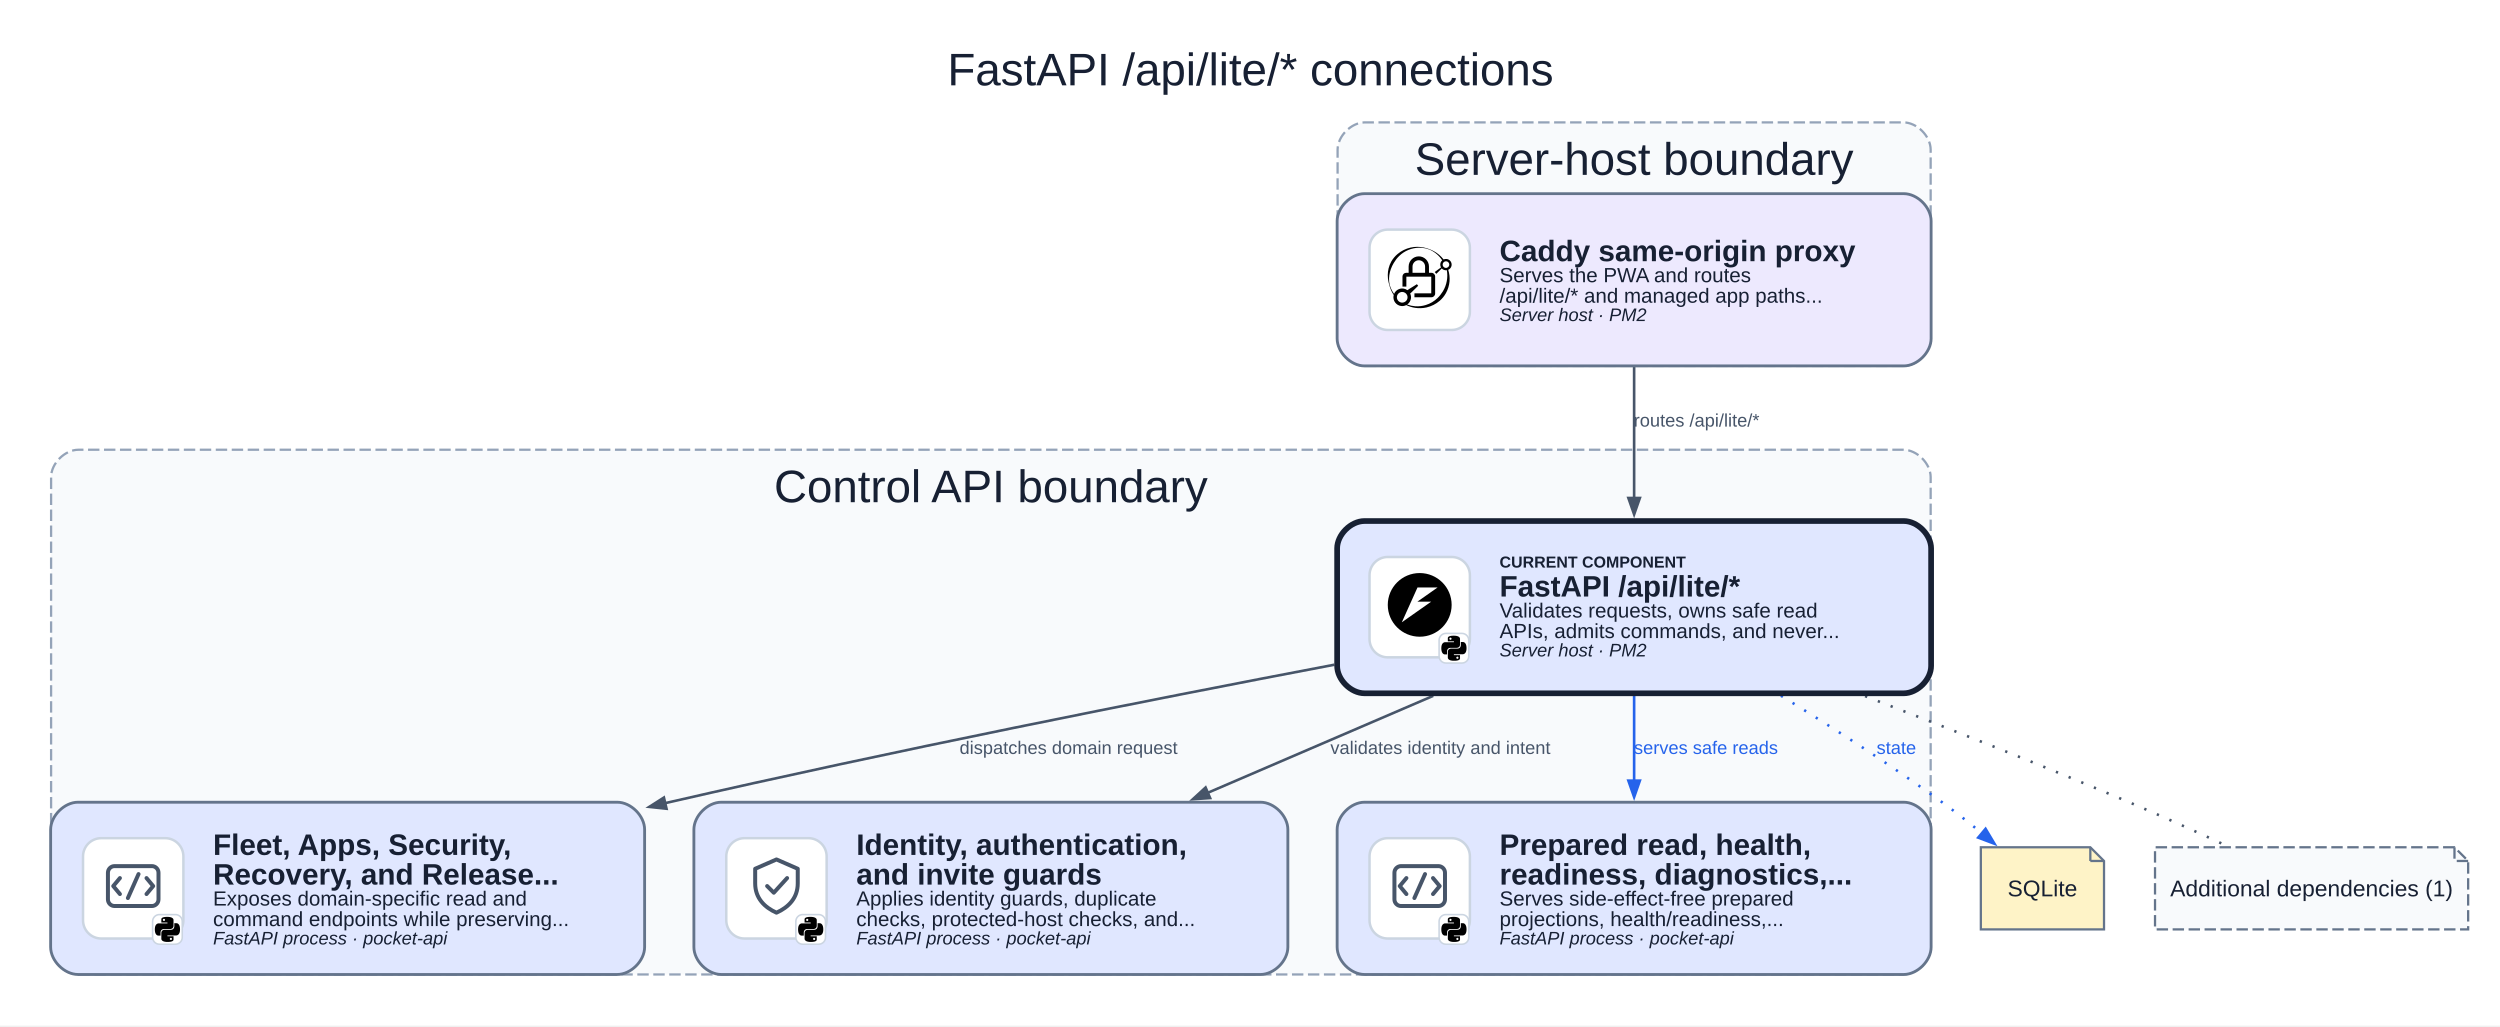
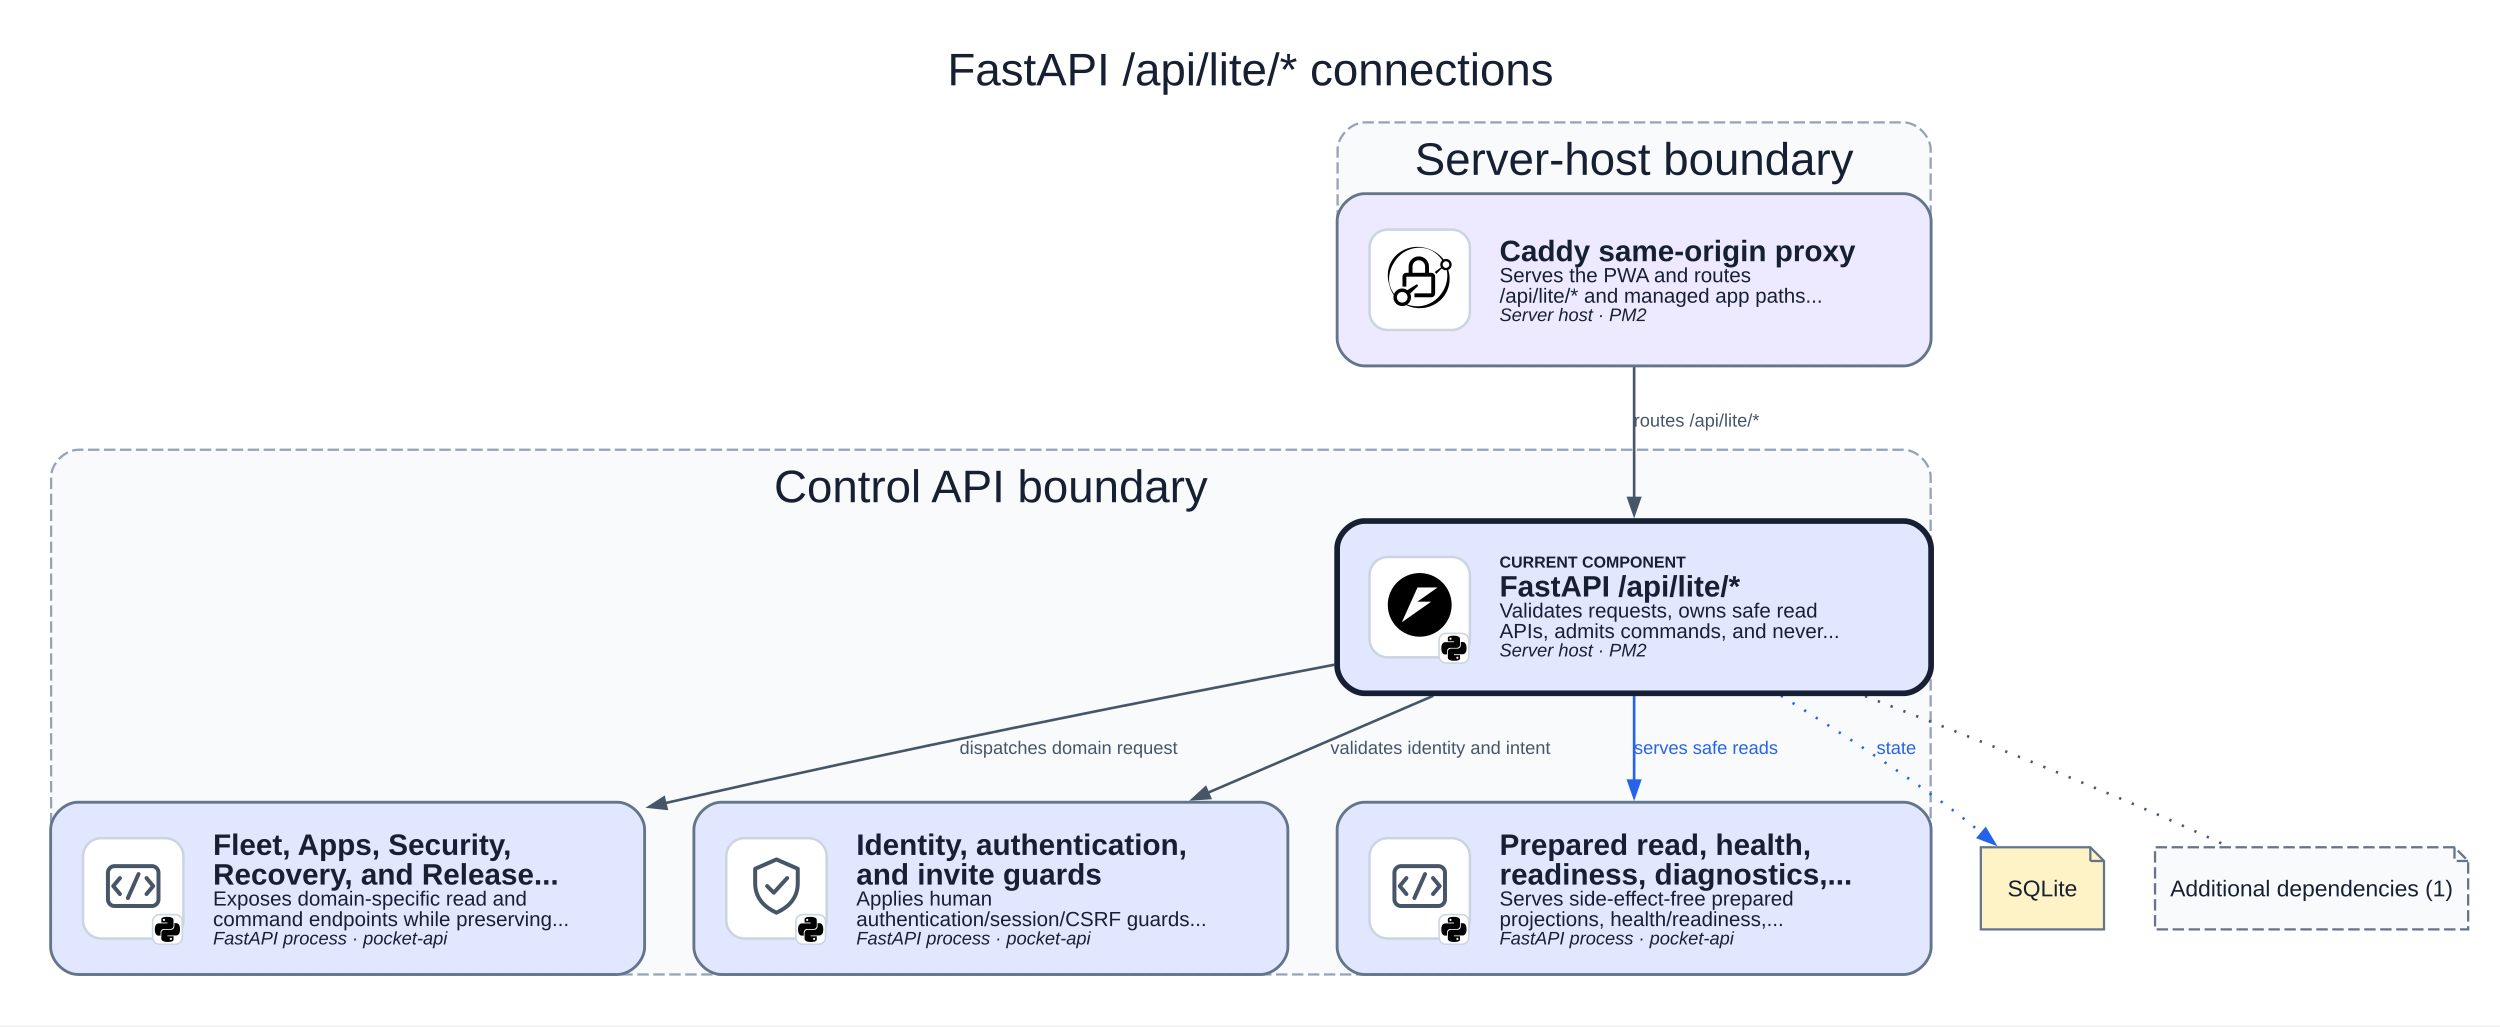
<svg xmlns="http://www.w3.org/2000/svg" xmlns:xlink="http://www.w3.org/1999/xlink" id="pocketlab-component-lite-api-light" role="img" aria-labelledby="pocketlab-component-lite-api-light-title pocketlab-component-lite-api-light-desc" width="1096.00" height="450.00" preserveAspectRatio="xMidYMid meet" focusable="false" viewBox="0.00 0.00 1096.00 450.00">
  <defs class="pl-architecture-icon-symbols">
    <symbol id="pl-icon-brand-caddy" viewBox="0 0 24 24" overflow="visible">
      <path d="M11.094.47c-.842 0-1.696.092-2.552.288a11.37 11.37 0 0 0-4.87 2.423 10.632 10.632 0 0 0-2.36 2.826A10.132 10.132 0 0 0 .305 8.582c-.398 1.62-.4 3.336-.043 5.048.085.405.183.809.31 1.212a11.85 11.85 0 0 0 1.662 3.729 3.273 3.273 0 0 0-.086.427 3.323 3.323 0 0 0 2.848 3.71 3.279 3.279 0 0 0 1.947-.346c1.045.51 2.17.864 3.339 1.04a11.66 11.66 0 0 0 4.285-.155 11.566 11.566 0 0 0 4.936-2.485 10.643 10.643 0 0 0 2.352-2.894 11.164 11.164 0 0 0 1.356-4.424 11.214 11.214 0 0 0-.498-4.335c.175-.077.338-.175.486-.293a.444.444 89.992 0 0 .001 0c.402-.322.693-.794.777-1.342a2.146 2.146 0 0 0-1.79-2.434 2.115 2.115 0 0 0-1.205.171c-.038-.043-.078-.086-.113-.13a11.693 11.693 0 0 0-3.476-2.93 13.348 13.348 0 0 0-1.76-.81 13.55 13.55 0 0 0-2.06-.613A12.121 12.121 0 0 0 11.093.47Zm.714.328c.345-.004.688.01 1.028.042a9.892 9.892 0 0 1 2.743.639c.984.39 1.89.958 2.707 1.632.803.662 1.502 1.45 2.091 2.328.026.039.048.08.07.12a2.12 2.12 0 0 0-.435 2.646c-.158.114-.97.692-1.634 1.183-.414.308-.733.557-.733.557l.581.68s.296-.276.665-.638c.572-.562 1.229-1.233 1.395-1.403a2.122 2.122 0 0 0 1.907.677 11.229 11.229 0 0 1-.013 4.046 11.41 11.41 0 0 1-1.475 3.897 12.343 12.343 0 0 1-2.079 2.587c-1.19 1.125-2.633 2.022-4.306 2.531a10.826 10.826 0 0 1-3.973.484 11.04 11.04 0 0 1-3.057-.652 3.304 3.304 0 0 0 1.417-2.294 3.275 3.275 0 0 0-.294-1.842c.18-.162.403-.363.656-.6 1.015-.955 2.353-2.303 2.353-2.303l-.47-.599s-1.63.972-2.801 1.728c-.307.198-.573.378-.777.517a3.273 3.273 0 0 0-1.516-.611c-1.507-.198-2.927.672-3.487 2.017a10.323 10.323 0 0 1-.695-1.078A10.92 10.92 0 0 1 .728 14.8a10.35 10.35 0 0 1-.2-1.212c-.164-1.653.103-3.258.629-4.754a12.95 12.95 0 0 1 1.087-2.288c.57-.968 1.248-1.872 2.069-2.656A11.013 11.013 0 0 1 11.808.797Zm-.147 3.257a3.838 3.838 0 0 0-3.82 3.82v2.36h-.94c-.751 0-1.377.625-1.377 1.377v3.8h1.46v-3.718h9.354v6.264H10.02v1.46h6.4c.751 0 1.377-.625 1.377-1.377v-6.43c0-.751-.626-1.377-1.377-1.377h-.94v-2.36a3.838 3.838 0 0 0-3.82-3.819zm0 1.46a2.371 2.371 0 0 1 2.36 2.36v2.36H9.3v-2.36a2.372 2.372 0 0 1 2.36-2.36zm10.141.392a1.253 1.253 0 0 1 1.296 1.434c-.049.319-.217.59-.453.78-.266.213-.61.318-.968.264a1.253 1.253 0 0 1-1.045-1.42 1.255 1.255 0 0 1 1.17-1.058zM5.384 17.425a2.02 2.02 0 0 1 1.917 1.298c.116.3.159.628.114.967a2.015 2.015 0 0 1-2.249 1.728 2.016 2.016 0 0 1-1.727-2.25 2.017 2.017 0 0 1 1.945-1.743z" />
    </symbol>
    <symbol id="pl-icon-brand-fastapi" viewBox="0 0 24 24" overflow="visible">
      <path d="M12 .039C5.373.038 0 5.393 0 11.999c-.001 6.607 5.372 11.963 12 11.963 6.628 0 12.001-5.356 12-11.963-0-6.606-5.373-11.96-12-11.96m-.829 5.415h7.55l-7.58 5.328h5.183L5.279 18.544q2.947-6.544 5.892-13.09" />
    </symbol>
    <symbol id="pl-icon-brand-python" viewBox="0 0 24 24" overflow="visible">
      <path d="M14.25.18l.9.2.73.26.59.3.45.32.34.34.25.34.16.33.1.3.04.26.02.2-.01.13V8.5l-.05.63-.13.55-.21.46-.26.38-.3.31-.33.25-.35.19-.35.14-.33.1-.3.07-.26.04-.21.02H8.77l-.69.05-.59.14-.5.22-.41.27-.33.32-.27.35-.2.36-.15.37-.1.35-.07.32-.04.27-.02.21v3.06H3.17l-.21-.03-.28-.07-.32-.12-.35-.18-.36-.26-.36-.36-.35-.46-.32-.59-.28-.73-.21-.88-.14-1.05-.05-1.23.06-1.22.16-1.04.24-.87.32-.71.36-.57.4-.44.42-.33.42-.24.4-.16.36-.1.32-.05.24-.01h.16l.06.01h8.16v-.83H6.18l-.01-2.75-.02-.37.05-.34.11-.31.17-.28.25-.26.31-.23.38-.2.44-.18.51-.15.58-.12.64-.1.71-.06.77-.04.84-.02 1.27.05zm-6.3 1.98l-.23.33-.08.41.08.41.23.34.33.22.41.09.41-.09.33-.22.23-.34.08-.41-.08-.41-.23-.33-.33-.22-.41-.09-.41.09zm13.09 3.95l.28.06.32.12.35.18.36.27.36.35.35.47.32.59.28.73.21.88.14 1.04.05 1.23-.06 1.23-.16 1.04-.24.86-.32.71-.36.57-.4.45-.42.33-.42.24-.4.16-.36.09-.32.05-.24.02-.16-.01h-8.22v.82h5.84l.01 2.76.02.36-.05.34-.11.31-.17.29-.25.25-.31.24-.38.2-.44.17-.51.15-.58.13-.64.09-.71.07-.77.04-.84.01-1.27-.04-1.07-.14-.9-.2-.73-.25-.59-.3-.45-.33-.34-.34-.25-.34-.16-.33-.1-.3-.04-.25-.02-.2.01-.13v-5.34l.05-.64.13-.54.21-.46.26-.38.3-.32.33-.24.35-.2.35-.14.33-.1.3-.06.26-.04.21-.02.13-.01h5.84l.69-.05.59-.14.5-.21.41-.28.33-.32.27-.35.2-.36.15-.36.1-.35.07-.32.04-.28.02-.21V6.07h2.09l.14.01zm-6.47 14.25l-.23.33-.08.41.08.41.23.33.33.23.41.08.41-.08.33-.23.23-.33.08-.41-.08-.41-.23-.33-.33-.23-.41-.08-.41.08z" />
    </symbol>
    <symbol id="pl-icon-semantic-api-guard" viewBox="0 0 48 48" overflow="visible">
      <g fill="none" stroke="#475569" stroke-width="3" stroke-linecap="round" stroke-linejoin="round">
        <path d="M24 4l16 7v11c0 11-7 18-16 22C15 40 8 33 8 22V11z" />
        <path d="M17 24l5 5 10-11" />
      </g>
    </symbol>
    <symbol id="pl-icon-semantic-api-surface" viewBox="0 0 48 48" overflow="visible">
      <g fill="none" stroke="#475569" stroke-width="3" stroke-linecap="round" stroke-linejoin="round">
        <rect x="5" y="9" width="38" height="30" rx="5" />
        <path d="M14 18l-5 6 5 6M34 18l5 6-5 6M28 15l-8 18" />
      </g>
    </symbol>
  </defs>
  <g id="graph0" class="graph" transform="scale(1 1) rotate(0) translate(14.4 435.21)">
    <polygon fill="#ffffff" stroke="none" points="-14.4,14.4 -14.4,-435.21 1082.04,-435.21 1082.04,14.4 -14.4,14.4" />
    <text xml:space="preserve" text-anchor="middle" x="533.82" y="-397.81" font-family="Arial" font-size="20.00" fill="#172033">FastAPI /api/lite/* connections</text>
    <g id="clust1" class="cluster">
      <path fill="#f8fafc" stroke="#94a3b8" stroke-dasharray="5,2" d="M20,-8C20,-8 820,-8 820,-8 826,-8 832,-14 832,-20 832,-20 832,-226.04 832,-226.04 832,-232.04 826,-238.04 820,-238.04 820,-238.04 20,-238.04 20,-238.04 14,-238.04 8,-232.04 8,-226.04 8,-226.04 8,-20 8,-20 8,-14 14,-8 20,-8" />
      <text xml:space="preserve" text-anchor="middle" x="420" y="-215.04" font-family="Arial" font-size="20.00" fill="#172033">Control API boundary</text>
    </g>
    <g id="clust2" class="cluster">
      <path fill="#f8fafc" stroke="#94a3b8" stroke-dasharray="5,2" d="M584,-274.79C584,-274.79 820,-274.79 820,-274.79 826,-274.79 832,-280.79 832,-286.79 832,-286.79 832,-369.56 832,-369.56 832,-375.56 826,-381.56 820,-381.56 820,-381.56 584,-381.56 584,-381.56 578,-381.56 572,-375.56 572,-369.56 572,-369.56 572,-286.79 572,-286.79 572,-280.79 578,-274.79 584,-274.79" />
      <text xml:space="preserve" text-anchor="middle" x="702" y="-358.56" font-family="Arial" font-size="20.00" fill="#172033">Server-host boundary</text>
    </g>
    <g id="edge1" class="edge">
      <g id="a_edge1">
        <a xlink:title="dispatches domain request (Python)">
          <path fill="none" stroke="#475569" stroke-width="1.15" d="M570.58,-143.8C486.86,-127.87 376.25,-105.89 279,-83.52 278.35,-83.37 277.7,-83.22 277.05,-83.07" />
          <polygon fill="#475569" stroke="#475569" stroke-width="1.15" points="277.81,-80.66 270.22,-81.47 276.66,-85.57 277.81,-80.66" />
        </a>
      </g>
      <text xml:space="preserve" text-anchor="middle" x="454.06" y="-104.67" font-family="Arial" font-size="8.00" fill="#475569">dispatches domain request</text>
    </g>
    <g id="edge2" class="edge">
      <g id="a_edge2">
        <a xlink:title="validates identity and intent (Python)">
          <path fill="none" stroke="#475569" stroke-width="1.15" d="M613.93,-130.16C582.5,-116.64 546.96,-101.36 514.97,-87.6" />
          <polygon fill="#475569" stroke="#475569" stroke-width="1.15" points="516.12,-85.35 508.51,-84.82 514.13,-89.98 516.12,-85.35" />
        </a>
      </g>
      <text xml:space="preserve" text-anchor="middle" x="617.08" y="-104.67" font-family="Arial" font-size="8.00" fill="#475569">validates identity and intent</text>
    </g>
    <g id="edge3" class="edge">
      <g id="a_edge3">
        <a xlink:title="serves safe reads (Python)">
          <path fill="none" stroke="#2563eb" stroke-width="1.15" d="M702,-130.32C702,-118.46 702,-105.23 702,-92.85" />
          <polygon fill="#2563eb" stroke="#2563eb" stroke-width="1.15" points="704.52,-92.97 702,-85.77 699.48,-92.97 704.52,-92.97" />
        </a>
      </g>
      <text xml:space="preserve" text-anchor="middle" x="733.5" y="-104.67" font-family="Arial" font-size="8.00" fill="#2563eb">serves safe reads</text>
    </g>
    <g id="edge5" class="edge">
      <path fill="none" stroke="#2563eb" stroke-width="1.15" stroke-dasharray="1,5" d="M766.36,-130.22C789.12,-116.21 814.62,-99.76 837,-83.52 842.91,-79.23 849.04,-74.39 854.78,-69.66" />
      <polygon fill="#2563eb" stroke="#2563eb" stroke-width="1.15" points="856.07,-71.86 859.98,-65.31 852.84,-68 856.07,-71.86" />
      <text xml:space="preserve" text-anchor="middle" x="816.96" y="-104.67" font-family="Arial" font-size="8.00" fill="#2563eb">state</text>
    </g>
    <g id="edge6" class="edge">
      <path fill="none" stroke="#475569" stroke-width="1.15" stroke-dasharray="1,5" d="M803.25,-130.03C839.91,-115.9 881.5,-99.42 919,-83.52 933.21,-77.49 948.66,-70.5 962.16,-64.24" />
    </g>
    <g id="edge4" class="edge">
      <g id="a_edge4">
        <a xlink:title="routes /api/lite/* (HTTP)">
          <path fill="none" stroke="#475569" stroke-width="1.15" d="M702,-274.37C702,-256.69 702,-235.38 702,-216.64" />
          <polygon fill="#475569" stroke="#475569" stroke-width="1.15" points="704.52,-216.89 702,-209.69 699.48,-216.89 704.52,-216.89" />
        </a>
      </g>
      <text xml:space="preserve" text-anchor="middle" x="729.38" y="-248.19" font-family="Arial" font-size="8.00" fill="#475569">routes /api/lite/*</text>
    </g>
    <g id="node1" class="node">
      <g id="a_node1">
        <a xlink:href="../../../../generated/production/architecture/components/api-domain-surfaces/" xlink:title="Fleet, Apps, Security, Recovery, and Release APIs. Exposes domain-specific read and command endpoints while preserving backend-owned lifecycle execution." target="_top">
          <path fill="#e0e7ff" stroke="#64748b" stroke-width="1.25" d="M256.2,-83.52C256.2,-83.52 19.8,-83.52 19.8,-83.52 13.8,-83.52 7.8,-77.52 7.8,-71.52 7.8,-71.52 7.8,-20 7.8,-20 7.8,-14 13.8,-8 19.8,-8 19.8,-8 256.2,-8 256.2,-8 262.2,-8 268.2,-14 268.2,-20 268.2,-20 268.2,-71.52 268.2,-71.52 268.2,-77.52 262.2,-83.52 256.2,-83.52" />
          <g id="a_node1_0">
            <g class="pl-node-icon" data-component="api-domain-surfaces" data-icon-cell="15.00,-77.76,58.00,64.00" data-icon-tile="22.00,-67.76,44.00,44.00" aria-hidden="true">
              <rect class="pl-node-icon__tile" x="22.00" y="-67.76" width="44.00" height="44.00" rx="8" fill="#ffffff" stroke="#cbd5e1" stroke-width="1.1" />
              <use class="pl-node-icon__primary" href="#pl-icon-semantic-api-surface" x="30.00" y="-60.76" width="28.00" height="28.00" preserveAspectRatio="xMidYMid meet" aria-hidden="true" />
              <rect class="pl-node-icon__badge-tile" x="52.50" y="-34.26" width="13.00" height="13.00" rx="3" fill="#ffffff" stroke="#cbd5e1" stroke-width="0.7" />
              <use class="pl-node-icon__badge" href="#pl-icon-brand-python" x="53.50" y="-33.26" width="11.00" height="11.00" preserveAspectRatio="xMidYMid meet" aria-hidden="true" />
            </g>
          </g>
          <text xml:space="preserve" text-anchor="start" x="79" y="-60.41" font-family="Arial" font-weight="bold" font-size="13.00" fill="#172033">Fleet, Apps, Security,</text>
          <text xml:space="preserve" text-anchor="start" x="79" y="-47.41" font-family="Arial" font-weight="bold" font-size="13.00" fill="#172033">Recovery, and Release...</text>
          <text xml:space="preserve" text-anchor="start" x="79" y="-38.21" font-family="Arial" font-size="9.00" fill="#172033">Exposes domain-specific read and</text>
          <text xml:space="preserve" text-anchor="start" x="79" y="-29.21" font-family="Arial" font-size="9.00" fill="#172033">command endpoints while preserving...</text>
          <text xml:space="preserve" text-anchor="start" x="79" y="-21.16" font-family="Arial" font-style="italic" font-size="8.00" fill="#172033">FastAPI process · pocket-api</text>
        </a>
      </g>
    </g>
    <g id="node2" class="node">
      <g id="a_node2">
-         <a xlink:href="../../../../generated/production/architecture/components/api-guards/" xlink:title="Identity, authentication, and invite guards. Applies identity guards, duplicate checks, protected-host checks, and fail-closed invite/bootstrap acceptance." target="_top">
+         <a xlink:href="../../../../generated/production/architecture/components/api-guards/" xlink:title="Identity, authentication, and invite guards. Applies human authentication/session/CSRF guards plus device identity, duplicate, protected-host, and fail-closed invite/bootstrap acceptance guards." target="_top">
          <path fill="#e0e7ff" stroke="#64748b" stroke-width="1.25" d="M538.2,-83.52C538.2,-83.52 301.8,-83.52 301.8,-83.52 295.8,-83.52 289.8,-77.52 289.8,-71.52 289.8,-71.52 289.8,-20 289.8,-20 289.8,-14 295.8,-8 301.8,-8 301.8,-8 538.2,-8 538.2,-8 544.2,-8 550.2,-14 550.2,-20 550.2,-20 550.2,-71.52 550.2,-71.52 550.2,-77.52 544.2,-83.52 538.2,-83.52" />
          <g id="a_node2_1">
            <g class="pl-node-icon" data-component="api-guards" data-icon-cell="297.00,-77.76,58.00,64.00" data-icon-tile="304.00,-67.76,44.00,44.00" aria-hidden="true">
              <rect class="pl-node-icon__tile" x="304.00" y="-67.76" width="44.00" height="44.00" rx="8" fill="#ffffff" stroke="#cbd5e1" stroke-width="1.1" />
              <use class="pl-node-icon__primary" href="#pl-icon-semantic-api-guard" x="312.00" y="-60.76" width="28.00" height="28.00" preserveAspectRatio="xMidYMid meet" aria-hidden="true" />
              <rect class="pl-node-icon__badge-tile" x="334.50" y="-34.26" width="13.00" height="13.00" rx="3" fill="#ffffff" stroke="#cbd5e1" stroke-width="0.7" />
              <use class="pl-node-icon__badge" href="#pl-icon-brand-python" x="335.50" y="-33.26" width="11.00" height="11.00" preserveAspectRatio="xMidYMid meet" aria-hidden="true" />
            </g>
          </g>
          <text xml:space="preserve" text-anchor="start" x="361" y="-60.41" font-family="Arial" font-weight="bold" font-size="13.00" fill="#172033">Identity, authentication,</text>
          <text xml:space="preserve" text-anchor="start" x="361" y="-47.41" font-family="Arial" font-weight="bold" font-size="13.00" fill="#172033">and invite guards</text>
-           <text xml:space="preserve" text-anchor="start" x="361" y="-38.21" font-family="Arial" font-size="9.00" fill="#172033">Applies identity guards, duplicate</text>
-           <text xml:space="preserve" text-anchor="start" x="361" y="-29.21" font-family="Arial" font-size="9.00" fill="#172033">checks, protected-host checks, and...</text>
+           <text xml:space="preserve" text-anchor="start" x="361" y="-38.21" font-family="Arial" font-size="9.00" fill="#172033">Applies human</text>
+           <text xml:space="preserve" text-anchor="start" x="361" y="-29.21" font-family="Arial" font-size="9.00" fill="#172033">authentication/session/CSRF guards...</text>
          <text xml:space="preserve" text-anchor="start" x="361" y="-21.16" font-family="Arial" font-style="italic" font-size="8.00" fill="#172033">FastAPI process · pocket-api</text>
        </a>
      </g>
    </g>
    <g id="node3" class="node">
      <g id="a_node3">
        <a xlink:href="../../../../generated/production/architecture/components/api-read-surfaces/" xlink:title="Prepared read, health, readiness, diagnostics, and evidence APIs. Serves side-effect-free prepared projections, health/readiness, compact diagnostics, and sanitized evidence lookups." target="_top">
          <path fill="#e0e7ff" stroke="#64748b" stroke-width="1.25" d="M820.2,-83.52C820.2,-83.52 583.8,-83.52 583.8,-83.52 577.8,-83.52 571.8,-77.52 571.8,-71.52 571.8,-71.52 571.8,-20 571.8,-20 571.8,-14 577.8,-8 583.8,-8 583.8,-8 820.2,-8 820.2,-8 826.2,-8 832.2,-14 832.2,-20 832.2,-20 832.2,-71.52 832.2,-71.52 832.2,-77.52 826.2,-83.52 820.2,-83.52" />
          <g id="a_node3_2">
            <g class="pl-node-icon" data-component="api-read-surfaces" data-icon-cell="579.00,-77.76,58.00,64.00" data-icon-tile="586.00,-67.76,44.00,44.00" aria-hidden="true">
              <rect class="pl-node-icon__tile" x="586.00" y="-67.76" width="44.00" height="44.00" rx="8" fill="#ffffff" stroke="#cbd5e1" stroke-width="1.1" />
              <use class="pl-node-icon__primary" href="#pl-icon-semantic-api-surface" x="594.00" y="-60.76" width="28.00" height="28.00" preserveAspectRatio="xMidYMid meet" aria-hidden="true" />
              <rect class="pl-node-icon__badge-tile" x="616.50" y="-34.26" width="13.00" height="13.00" rx="3" fill="#ffffff" stroke="#cbd5e1" stroke-width="0.7" />
              <use class="pl-node-icon__badge" href="#pl-icon-brand-python" x="617.50" y="-33.26" width="11.00" height="11.00" preserveAspectRatio="xMidYMid meet" aria-hidden="true" />
            </g>
          </g>
          <text xml:space="preserve" text-anchor="start" x="643" y="-60.41" font-family="Arial" font-weight="bold" font-size="13.00" fill="#172033">Prepared read, health,</text>
          <text xml:space="preserve" text-anchor="start" x="643" y="-47.41" font-family="Arial" font-weight="bold" font-size="13.00" fill="#172033">readiness, diagnostics,...</text>
          <text xml:space="preserve" text-anchor="start" x="643" y="-38.21" font-family="Arial" font-size="9.00" fill="#172033">Serves side-effect-free prepared</text>
          <text xml:space="preserve" text-anchor="start" x="643" y="-29.21" font-family="Arial" font-size="9.00" fill="#172033">projections, health/readiness,...</text>
          <text xml:space="preserve" text-anchor="start" x="643" y="-21.16" font-family="Arial" font-style="italic" font-size="8.00" fill="#172033">FastAPI process · pocket-api</text>
        </a>
      </g>
    </g>
    <g id="node4" class="node">
      <g id="a_node4">
        <a xlink:href="../../../../generated/production/architecture/components/lite-api/" xlink:title="FastAPI /api/lite/*. Validates requests, owns safe read APIs, admits commands, and never delegates browser execution directly to NATS or shell." target="_top">
          <path fill="#e0e7ff" stroke="#172033" stroke-width="2.5" d="M820.2,-206.79C820.2,-206.79 583.8,-206.79 583.8,-206.79 577.8,-206.79 571.8,-200.79 571.8,-194.79 571.8,-194.79 571.8,-143.27 571.8,-143.27 571.8,-137.27 577.8,-131.27 583.8,-131.27 583.8,-131.27 820.2,-131.27 820.2,-131.27 826.2,-131.27 832.2,-137.27 832.2,-143.27 832.2,-143.27 832.2,-194.79 832.2,-194.79 832.2,-200.79 826.2,-206.79 820.2,-206.79" />
          <g id="a_node4_3">
            <g class="pl-node-icon" data-component="lite-api" data-icon-cell="579.00,-201.03,58.00,64.00" data-icon-tile="586.00,-191.03,44.00,44.00" aria-hidden="true">
              <rect class="pl-node-icon__tile" x="586.00" y="-191.03" width="44.00" height="44.00" rx="8" fill="#ffffff" stroke="#cbd5e1" stroke-width="1.1" />
              <use class="pl-node-icon__primary" href="#pl-icon-brand-fastapi" x="594.00" y="-184.03" width="28.00" height="28.00" preserveAspectRatio="xMidYMid meet" aria-hidden="true" />
              <rect class="pl-node-icon__badge-tile" x="616.50" y="-157.53" width="13.00" height="13.00" rx="3" fill="#ffffff" stroke="#cbd5e1" stroke-width="0.7" />
              <use class="pl-node-icon__badge" href="#pl-icon-brand-python" x="617.50" y="-156.53" width="11.00" height="11.00" preserveAspectRatio="xMidYMid meet" aria-hidden="true" />
            </g>
          </g>
          <text xml:space="preserve" text-anchor="start" x="643" y="-186.38" font-family="Arial" font-weight="bold" font-size="7.00" fill="#172033">CURRENT COMPONENT</text>
          <text xml:space="preserve" text-anchor="start" x="643" y="-173.68" font-family="Arial" font-weight="bold" font-size="13.00" fill="#172033">FastAPI /api/lite/*</text>
          <text xml:space="preserve" text-anchor="start" x="643" y="-164.48" font-family="Arial" font-size="9.00" fill="#172033">Validates requests, owns safe read</text>
          <text xml:space="preserve" text-anchor="start" x="643" y="-155.48" font-family="Arial" font-size="9.00" fill="#172033">APIs, admits commands, and never...</text>
          <text xml:space="preserve" text-anchor="start" x="643" y="-147.43" font-family="Arial" font-style="italic" font-size="8.00" fill="#172033">Server host · PM2</text>
        </a>
      </g>
    </g>
    <g id="node5" class="node">
      <g id="a_node5">
        <a xlink:href="../../../../generated/production/architecture/components/caddy/" xlink:title="Caddy same-origin proxy. Serves the PWA and routes /api/lite/* and managed app paths without exposing backend secrets." target="_top">
          <path fill="#ede9fe" stroke="#64748b" stroke-width="1.25" d="M820.2,-350.31C820.2,-350.31 583.8,-350.31 583.8,-350.31 577.8,-350.31 571.8,-344.31 571.8,-338.31 571.8,-338.31 571.8,-286.79 571.8,-286.79 571.8,-280.79 577.8,-274.79 583.8,-274.79 583.8,-274.79 820.2,-274.79 820.2,-274.79 826.2,-274.79 832.2,-280.79 832.2,-286.79 832.2,-286.79 832.2,-338.31 832.2,-338.31 832.2,-344.31 826.2,-350.31 820.2,-350.31" />
          <g id="a_node5_4">
            <g class="pl-node-icon" data-component="caddy" data-icon-cell="579.00,-344.55,58.00,64.00" data-icon-tile="586.00,-334.55,44.00,44.00" aria-hidden="true">
              <rect class="pl-node-icon__tile" x="586.00" y="-334.55" width="44.00" height="44.00" rx="8" fill="#ffffff" stroke="#cbd5e1" stroke-width="1.1" />
              <use class="pl-node-icon__primary" href="#pl-icon-brand-caddy" x="594.00" y="-327.55" width="28.00" height="28.00" preserveAspectRatio="xMidYMid meet" aria-hidden="true" />
            </g>
          </g>
          <text xml:space="preserve" text-anchor="start" x="643" y="-320.7" font-family="Arial" font-weight="bold" font-size="13.00" fill="#172033">Caddy same-origin proxy</text>
          <text xml:space="preserve" text-anchor="start" x="643" y="-311.5" font-family="Arial" font-size="9.00" fill="#172033">Serves the PWA and routes</text>
          <text xml:space="preserve" text-anchor="start" x="643" y="-302.5" font-family="Arial" font-size="9.00" fill="#172033">/api/lite/* and managed app paths...</text>
          <text xml:space="preserve" text-anchor="start" x="643" y="-294.45" font-family="Arial" font-style="italic" font-size="8.00" fill="#172033">Server host · PM2</text>
        </a>
      </g>
    </g>
    <g id="node6" class="node">
      <g id="a_node6">
        <a xlink:title="Durable-state dependency">
          <polygon fill="#fef3c7" stroke="#64748b" points="902,-63.76 854,-63.76 854,-27.76 908,-27.76 908,-57.76 902,-63.76" />
          <polyline fill="none" stroke="#64748b" points="902,-63.76 902,-57.76" />
          <polyline fill="none" stroke="#64748b" points="908,-57.76 902,-57.76" />
          <text xml:space="preserve" text-anchor="middle" x="881" y="-42.26" font-family="Arial" font-size="10.00" fill="#172033">SQLite</text>
        </a>
      </g>
    </g>
    <g id="node7" class="node">
      <g id="a_node7">
        <a xlink:title="Additional dependencies (1)">
          <polygon fill="#f8fafc" stroke="#64748b" stroke-dasharray="5,2" points="1061.64,-63.76 930.36,-63.76 930.36,-27.76 1067.64,-27.76 1067.64,-57.76 1061.64,-63.76" />
          <polyline fill="none" stroke="#64748b" stroke-dasharray="5,2" points="1061.64,-63.76 1061.64,-57.76" />
          <polyline fill="none" stroke="#64748b" stroke-dasharray="5,2" points="1067.64,-57.76 1061.64,-57.76" />
          <text xml:space="preserve" text-anchor="middle" x="999" y="-42.26" font-family="Arial" font-size="10.00" fill="#172033">Additional dependencies (1)</text>
        </a>
      </g>
    </g>
  </g>
</svg>
